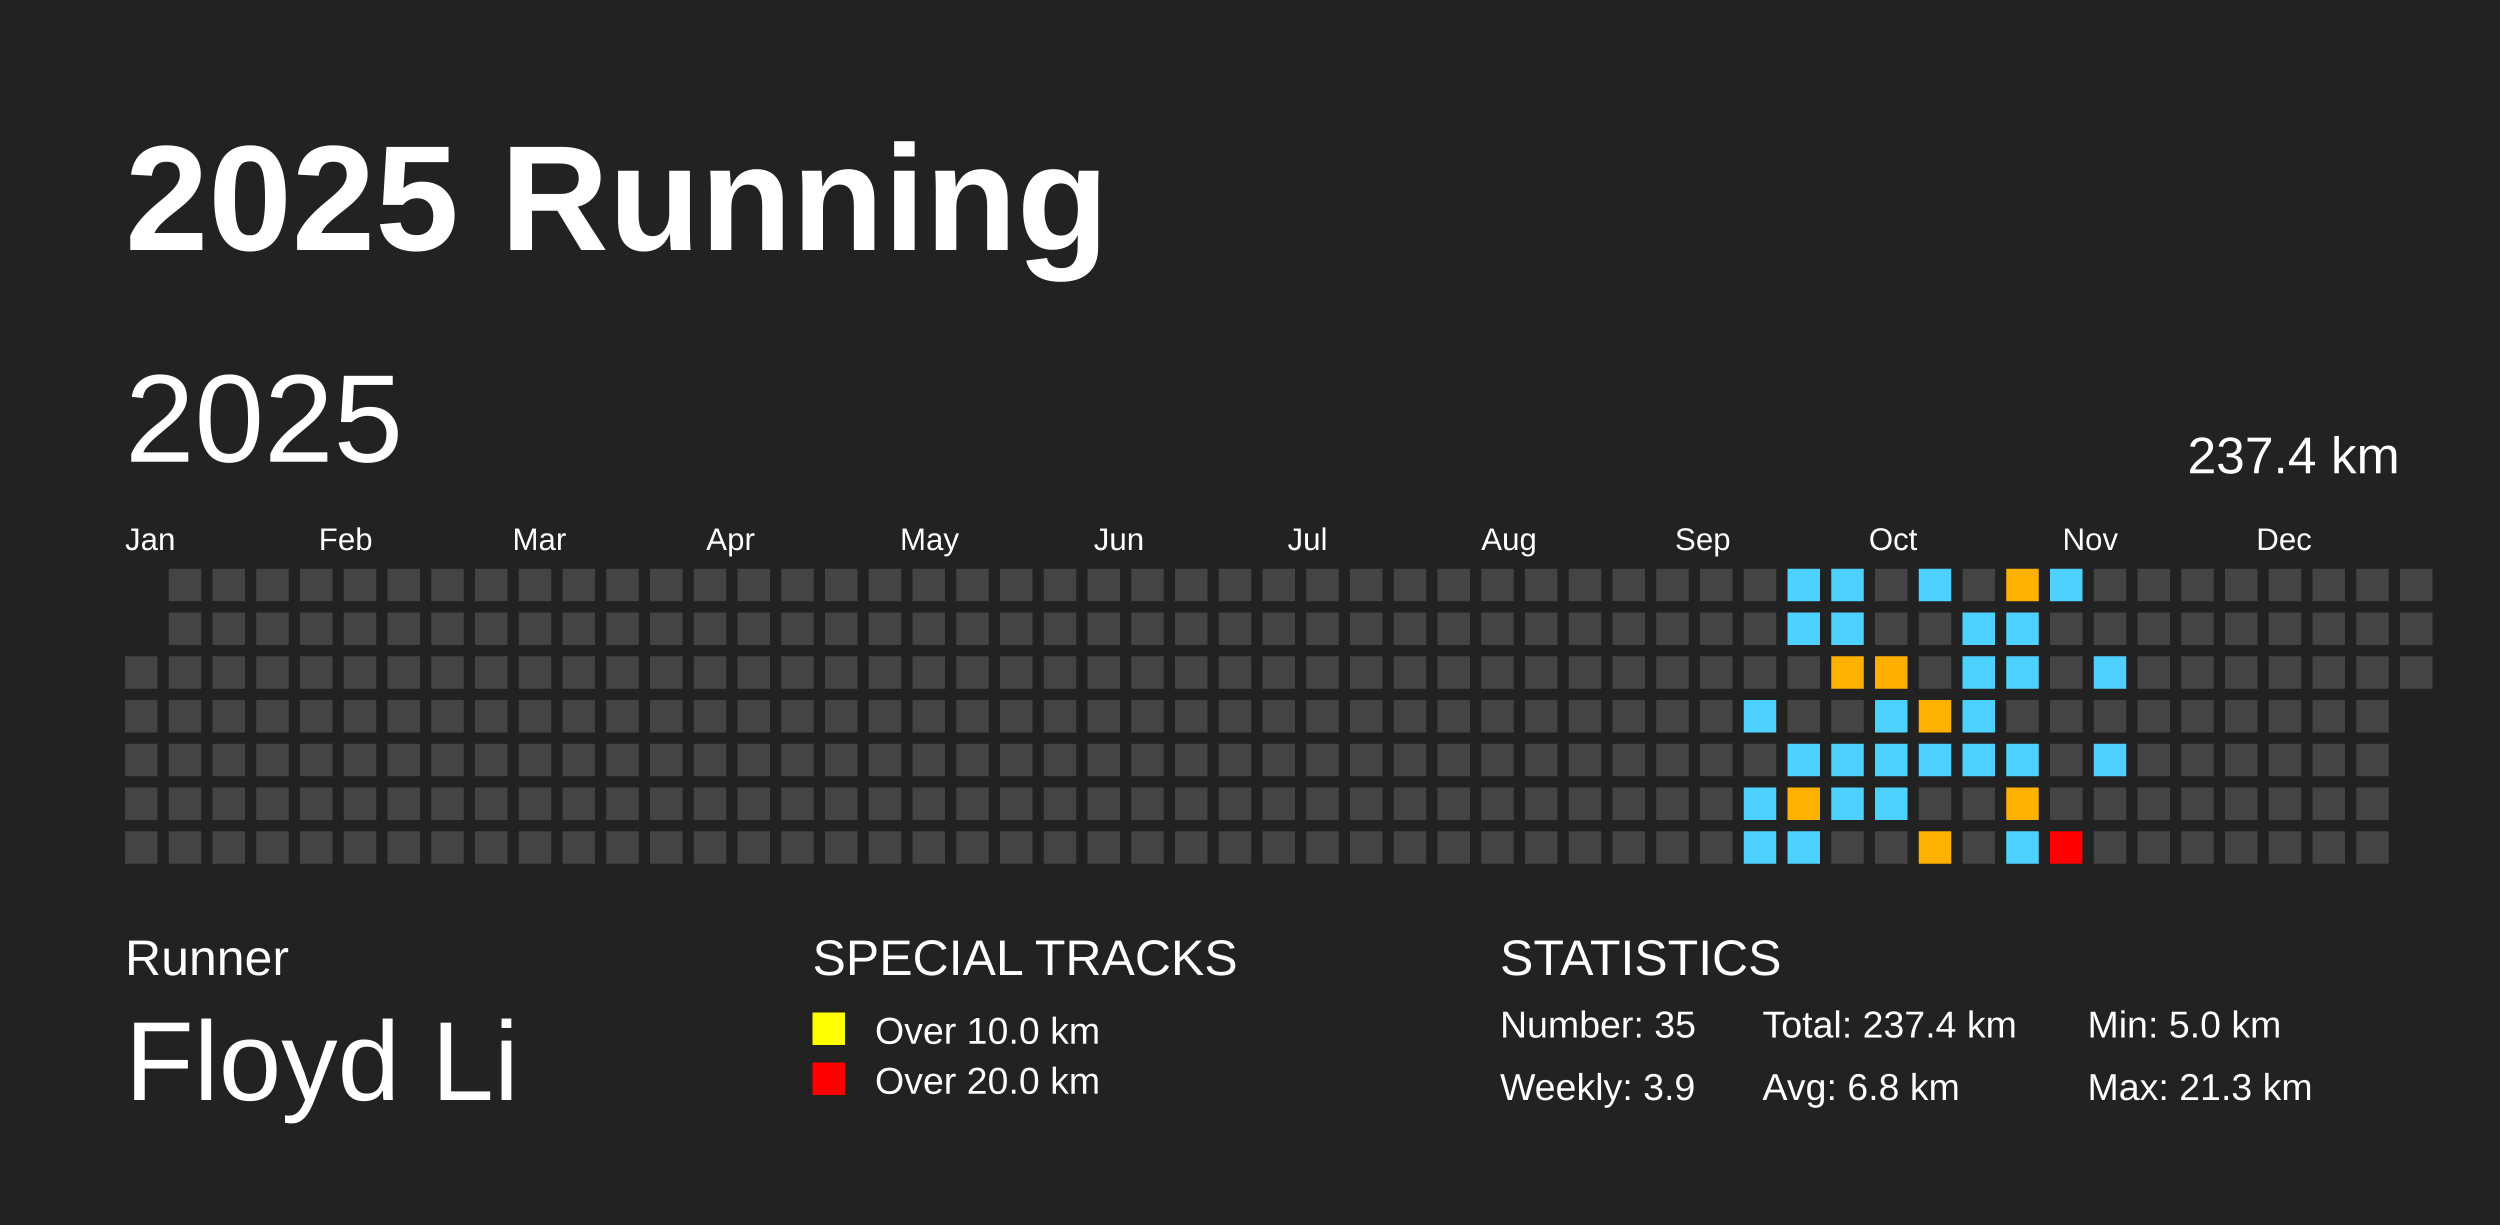
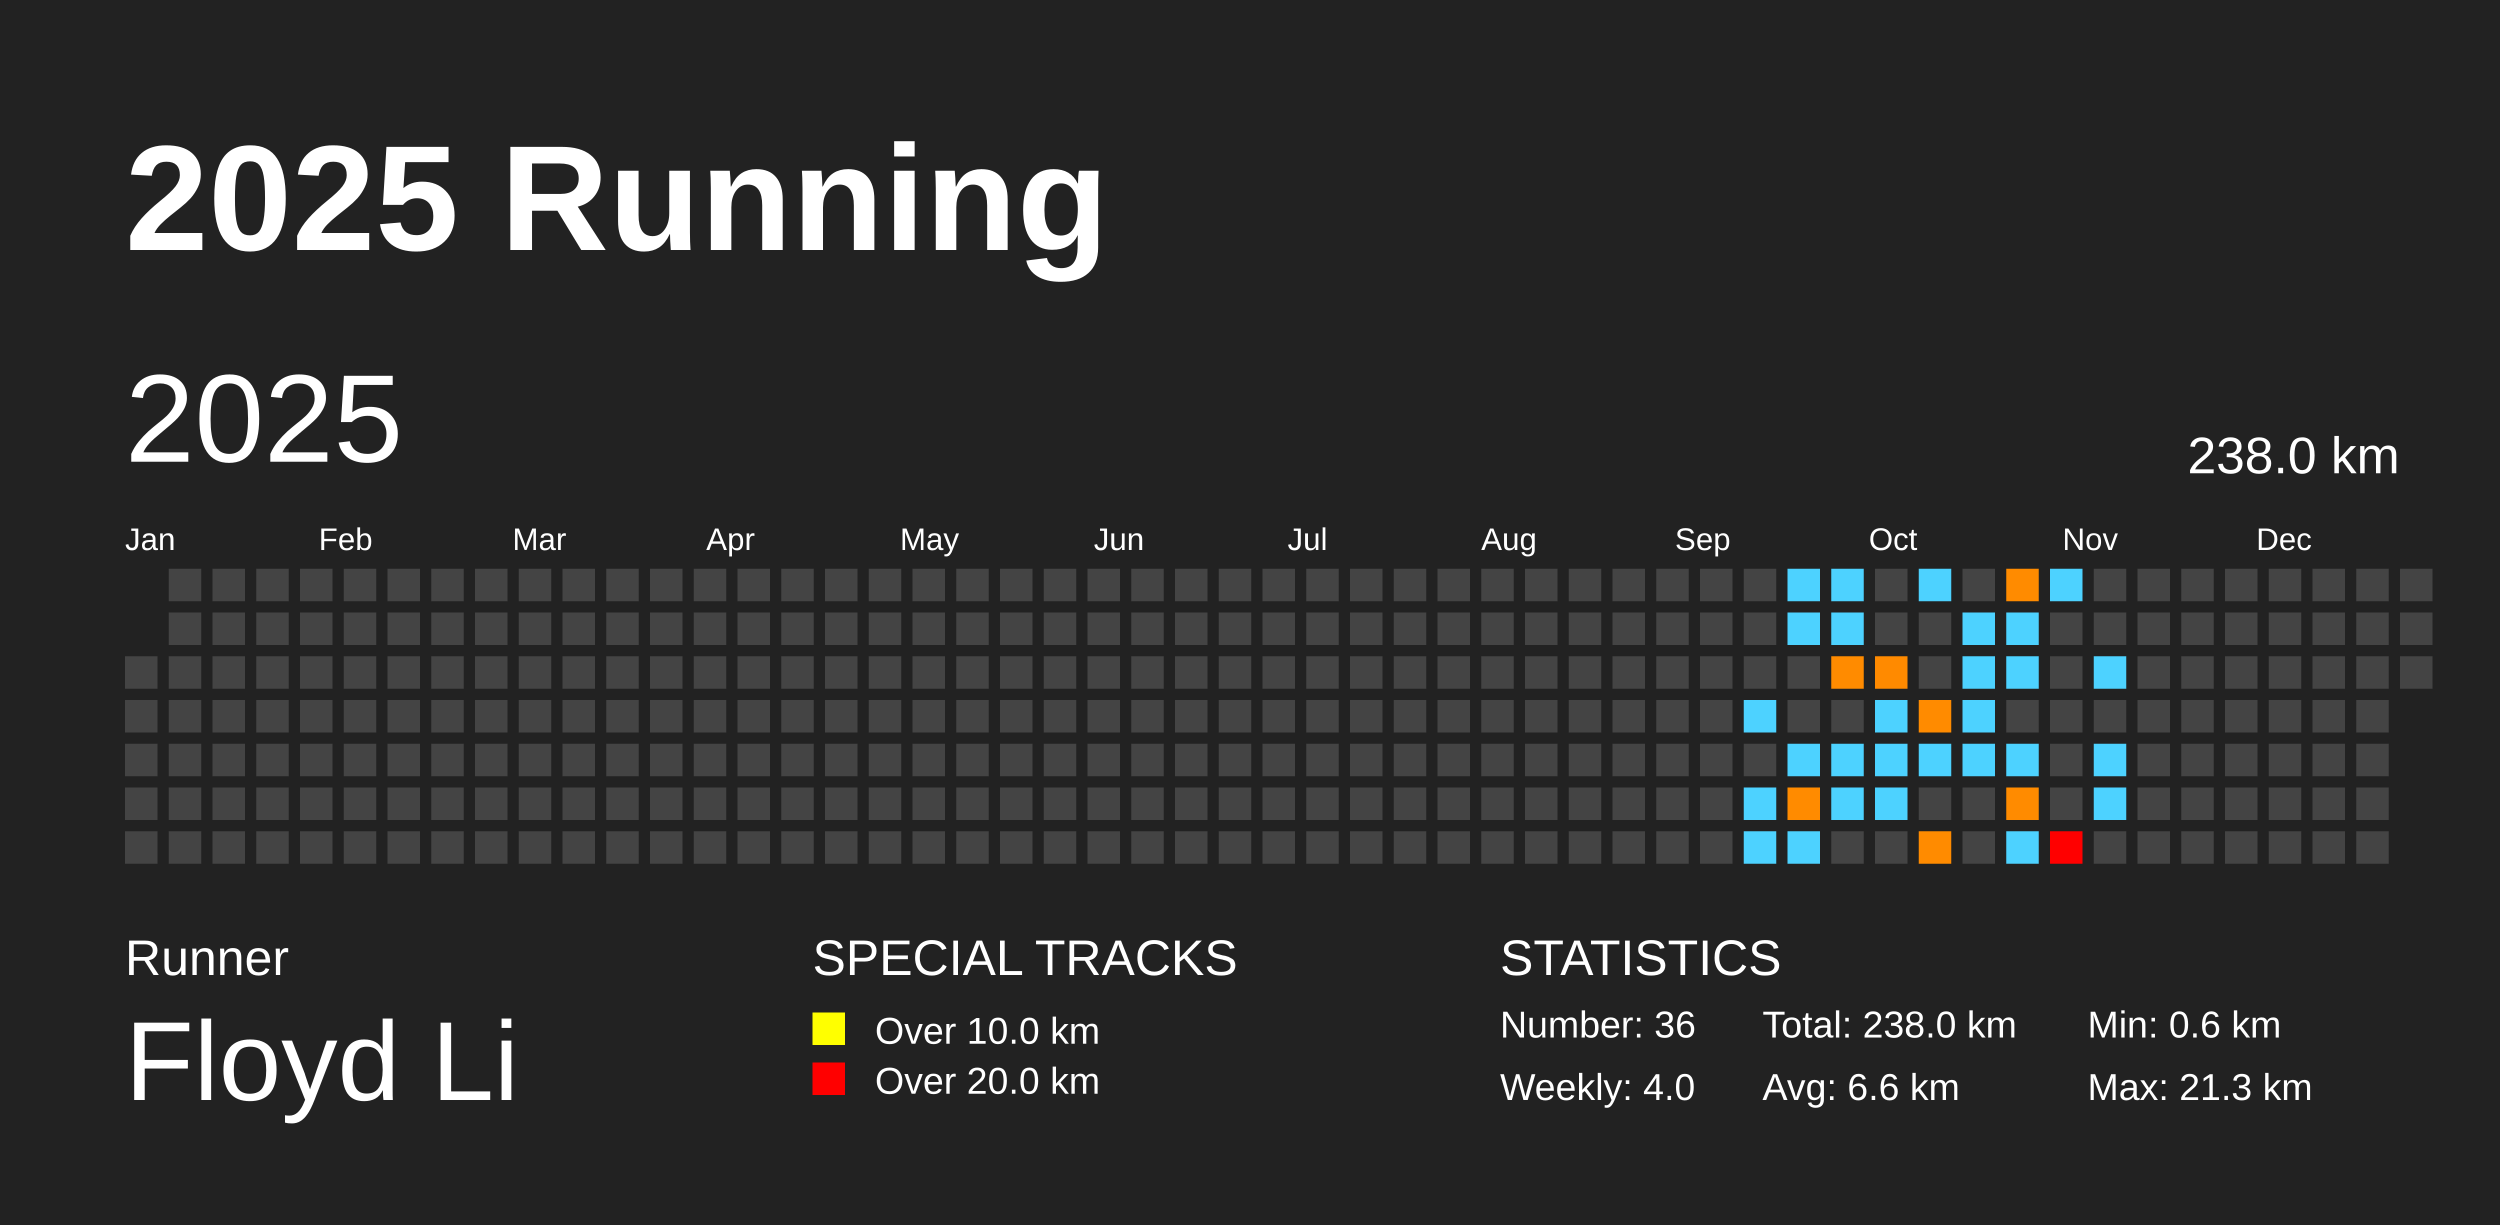
<svg xmlns="http://www.w3.org/2000/svg" baseProfile="full" height="98mm" version="1.1" viewBox="0,0,200,98" width="200mm">
  <defs />
  <rect fill="#222222" height="98" width="200" x="0" y="0" />
  <text fill="#FFFFFF" style="font-size:12px; font-family:Arial; font-weight:bold;" x="10" y="20">2025 Running</text>
  <text fill="#FFFFFF" style="font-size:4px; font-family:Arial" x="10" y="78">Runner</text>
  <text fill="#FFFFFF" style="font-size:9px; font-family:Arial" x="10" y="88">Floyd Li</text>
  <text fill="#FFFFFF" style="font-size:4px; font-family:Arial" x="65" y="78">SPECIAL TRACKS</text>
  <rect fill="yellow" height="2.6" width="2.6" x="65" y="81" />
  <text fill="#FFFFFF" style="font-size:3px; font-family:Arial" x="70" y="83.5">Over 10.0 km</text>
  <rect fill="red" height="2.6" width="2.6" x="65" y="85" />
  <text fill="#FFFFFF" style="font-size:3px; font-family:Arial" x="70" y="87.5">Over 20.0 km</text>
  <text fill="#FFFFFF" style="font-size:4px; font-family:Arial" x="120" y="78">STATISTICS</text>
-   <text fill="#FFFFFF" style="font-size:3px; font-family:Arial" x="120" y="83">Number: 35</text>
-   <text fill="#FFFFFF" style="font-size:3px; font-family:Arial" x="120" y="88">Weekly: 3.9</text>
-   <text fill="#FFFFFF" style="font-size:3px; font-family:Arial" x="141" y="83">Total: 237.4 km</text>
-   <text fill="#FFFFFF" style="font-size:3px; font-family:Arial" x="141" y="88">Avg: 6.8 km</text>
-   <text fill="#FFFFFF" style="font-size:3px; font-family:Arial" x="167" y="83">Min: 5.0 km</text>
+   <text fill="#FFFFFF" style="font-size:3px; font-family:Arial" x="120" y="83">Number: 36</text>
+   <text fill="#FFFFFF" style="font-size:3px; font-family:Arial" x="120" y="88">Weekly: 4.0</text>
+   <text fill="#FFFFFF" style="font-size:3px; font-family:Arial" x="141" y="83">Total: 238.0 km</text>
+   <text fill="#FFFFFF" style="font-size:3px; font-family:Arial" x="141" y="88">Avg: 6.6 km</text>
+   <text fill="#FFFFFF" style="font-size:3px; font-family:Arial" x="167" y="83">Min: 0.6 km</text>
  <text fill="#FFFFFF" style="font-size:3px; font-family:Arial" x="167" y="88">Max: 21.3 km</text>
  <text dominant-baseline="hanging" fill="#FFFFFF" style="font-size:10.0px; font-family:Arial;" x="10" y="30">2025</text>
-   <text dominant-baseline="hanging" fill="#FFFFFF" style="font-size:4.125px; font-family:Arial;" x="175" y="35">237.4 km</text>
+   <text dominant-baseline="hanging" fill="#FFFFFF" style="font-size:4.125px; font-family:Arial;" x="175" y="35">238.0 km</text>
  <text fill="#FFFFFF" style="font-size:2.5px; font-family:Arial" x="10.0" y="44">Jan</text>
  <text fill="#FFFFFF" style="font-size:2.5px; font-family:Arial" x="25.5" y="44">Feb</text>
  <text fill="#FFFFFF" style="font-size:2.5px; font-family:Arial" x="41.0" y="44">Mar</text>
  <text fill="#FFFFFF" style="font-size:2.5px; font-family:Arial" x="56.5" y="44">Apr</text>
  <text fill="#FFFFFF" style="font-size:2.5px; font-family:Arial" x="72.0" y="44">May</text>
  <text fill="#FFFFFF" style="font-size:2.5px; font-family:Arial" x="87.5" y="44">Jun</text>
  <text fill="#FFFFFF" style="font-size:2.5px; font-family:Arial" x="103.0" y="44">Jul</text>
  <text fill="#FFFFFF" style="font-size:2.5px; font-family:Arial" x="118.5" y="44">Aug</text>
  <text fill="#FFFFFF" style="font-size:2.5px; font-family:Arial" x="134.0" y="44">Sep</text>
  <text fill="#FFFFFF" style="font-size:2.5px; font-family:Arial" x="149.5" y="44">Oct</text>
  <text fill="#FFFFFF" style="font-size:2.5px; font-family:Arial" x="165.0" y="44">Nov</text>
  <text fill="#FFFFFF" style="font-size:2.5px; font-family:Arial" x="180.5" y="44">Dec</text>
  <rect fill="#444444" height="2.6" width="2.6" x="10.0" y="52.5" />
  <rect fill="#444444" height="2.6" width="2.6" x="10.0" y="56.0" />
  <rect fill="#444444" height="2.6" width="2.6" x="10.0" y="59.5" />
  <rect fill="#444444" height="2.6" width="2.6" x="10.0" y="63.0" />
  <rect fill="#444444" height="2.6" width="2.6" x="10.0" y="66.5" />
  <rect fill="#444444" height="2.6" width="2.6" x="13.5" y="45.5" />
  <rect fill="#444444" height="2.6" width="2.6" x="13.5" y="49.0" />
  <rect fill="#444444" height="2.6" width="2.6" x="13.5" y="52.5" />
  <rect fill="#444444" height="2.6" width="2.6" x="13.5" y="56.0" />
  <rect fill="#444444" height="2.6" width="2.6" x="13.5" y="59.5" />
  <rect fill="#444444" height="2.6" width="2.6" x="13.5" y="63.0" />
  <rect fill="#444444" height="2.6" width="2.6" x="13.5" y="66.5" />
  <rect fill="#444444" height="2.6" width="2.6" x="17.0" y="45.5" />
  <rect fill="#444444" height="2.6" width="2.6" x="17.0" y="49.0" />
  <rect fill="#444444" height="2.6" width="2.6" x="17.0" y="52.5" />
  <rect fill="#444444" height="2.6" width="2.6" x="17.0" y="56.0" />
  <rect fill="#444444" height="2.6" width="2.6" x="17.0" y="59.5" />
  <rect fill="#444444" height="2.6" width="2.6" x="17.0" y="63.0" />
  <rect fill="#444444" height="2.6" width="2.6" x="17.0" y="66.5" />
  <rect fill="#444444" height="2.6" width="2.6" x="20.5" y="45.5" />
  <rect fill="#444444" height="2.6" width="2.6" x="20.5" y="49.0" />
  <rect fill="#444444" height="2.6" width="2.6" x="20.5" y="52.5" />
  <rect fill="#444444" height="2.6" width="2.6" x="20.5" y="56.0" />
  <rect fill="#444444" height="2.6" width="2.6" x="20.5" y="59.5" />
  <rect fill="#444444" height="2.6" width="2.6" x="20.5" y="63.0" />
  <rect fill="#444444" height="2.6" width="2.6" x="20.5" y="66.5" />
  <rect fill="#444444" height="2.6" width="2.6" x="24.0" y="45.5" />
  <rect fill="#444444" height="2.6" width="2.6" x="24.0" y="49.0" />
  <rect fill="#444444" height="2.6" width="2.6" x="24.0" y="52.5" />
  <rect fill="#444444" height="2.6" width="2.6" x="24.0" y="56.0" />
  <rect fill="#444444" height="2.6" width="2.6" x="24.0" y="59.5" />
  <rect fill="#444444" height="2.6" width="2.6" x="24.0" y="63.0" />
  <rect fill="#444444" height="2.6" width="2.6" x="24.0" y="66.5" />
  <rect fill="#444444" height="2.6" width="2.6" x="27.5" y="45.5" />
  <rect fill="#444444" height="2.6" width="2.6" x="27.5" y="49.0" />
  <rect fill="#444444" height="2.6" width="2.6" x="27.5" y="52.5" />
  <rect fill="#444444" height="2.6" width="2.6" x="27.5" y="56.0" />
  <rect fill="#444444" height="2.6" width="2.6" x="27.5" y="59.5" />
  <rect fill="#444444" height="2.6" width="2.6" x="27.5" y="63.0" />
  <rect fill="#444444" height="2.6" width="2.6" x="27.5" y="66.5" />
  <rect fill="#444444" height="2.6" width="2.6" x="31.0" y="45.5" />
  <rect fill="#444444" height="2.6" width="2.6" x="31.0" y="49.0" />
  <rect fill="#444444" height="2.6" width="2.6" x="31.0" y="52.5" />
  <rect fill="#444444" height="2.6" width="2.6" x="31.0" y="56.0" />
  <rect fill="#444444" height="2.6" width="2.6" x="31.0" y="59.5" />
  <rect fill="#444444" height="2.6" width="2.6" x="31.0" y="63.0" />
  <rect fill="#444444" height="2.6" width="2.6" x="31.0" y="66.5" />
  <rect fill="#444444" height="2.6" width="2.6" x="34.5" y="45.5" />
  <rect fill="#444444" height="2.6" width="2.6" x="34.5" y="49.0" />
  <rect fill="#444444" height="2.6" width="2.6" x="34.5" y="52.5" />
  <rect fill="#444444" height="2.6" width="2.6" x="34.5" y="56.0" />
  <rect fill="#444444" height="2.6" width="2.6" x="34.5" y="59.5" />
  <rect fill="#444444" height="2.6" width="2.6" x="34.5" y="63.0" />
  <rect fill="#444444" height="2.6" width="2.6" x="34.5" y="66.5" />
  <rect fill="#444444" height="2.6" width="2.6" x="38.0" y="45.5" />
  <rect fill="#444444" height="2.6" width="2.6" x="38.0" y="49.0" />
  <rect fill="#444444" height="2.6" width="2.6" x="38.0" y="52.5" />
  <rect fill="#444444" height="2.6" width="2.6" x="38.0" y="56.0" />
  <rect fill="#444444" height="2.6" width="2.6" x="38.0" y="59.5" />
  <rect fill="#444444" height="2.6" width="2.6" x="38.0" y="63.0" />
  <rect fill="#444444" height="2.6" width="2.6" x="38.0" y="66.5" />
  <rect fill="#444444" height="2.6" width="2.6" x="41.5" y="45.5" />
  <rect fill="#444444" height="2.6" width="2.6" x="41.5" y="49.0" />
  <rect fill="#444444" height="2.6" width="2.6" x="41.5" y="52.5" />
  <rect fill="#444444" height="2.6" width="2.6" x="41.5" y="56.0" />
  <rect fill="#444444" height="2.6" width="2.6" x="41.5" y="59.5" />
  <rect fill="#444444" height="2.6" width="2.6" x="41.5" y="63.0" />
  <rect fill="#444444" height="2.6" width="2.6" x="41.5" y="66.5" />
  <rect fill="#444444" height="2.6" width="2.6" x="45.0" y="45.5" />
  <rect fill="#444444" height="2.6" width="2.6" x="45.0" y="49.0" />
  <rect fill="#444444" height="2.6" width="2.6" x="45.0" y="52.5" />
  <rect fill="#444444" height="2.6" width="2.6" x="45.0" y="56.0" />
  <rect fill="#444444" height="2.6" width="2.6" x="45.0" y="59.5" />
  <rect fill="#444444" height="2.6" width="2.6" x="45.0" y="63.0" />
  <rect fill="#444444" height="2.6" width="2.6" x="45.0" y="66.5" />
  <rect fill="#444444" height="2.6" width="2.6" x="48.5" y="45.5" />
  <rect fill="#444444" height="2.6" width="2.6" x="48.5" y="49.0" />
  <rect fill="#444444" height="2.6" width="2.6" x="48.5" y="52.5" />
  <rect fill="#444444" height="2.6" width="2.6" x="48.5" y="56.0" />
  <rect fill="#444444" height="2.6" width="2.6" x="48.5" y="59.5" />
  <rect fill="#444444" height="2.6" width="2.6" x="48.5" y="63.0" />
  <rect fill="#444444" height="2.6" width="2.6" x="48.5" y="66.5" />
  <rect fill="#444444" height="2.6" width="2.6" x="52.0" y="45.5" />
  <rect fill="#444444" height="2.6" width="2.6" x="52.0" y="49.0" />
  <rect fill="#444444" height="2.6" width="2.6" x="52.0" y="52.5" />
  <rect fill="#444444" height="2.6" width="2.6" x="52.0" y="56.0" />
  <rect fill="#444444" height="2.6" width="2.6" x="52.0" y="59.5" />
  <rect fill="#444444" height="2.6" width="2.6" x="52.0" y="63.0" />
  <rect fill="#444444" height="2.6" width="2.6" x="52.0" y="66.5" />
  <rect fill="#444444" height="2.6" width="2.6" x="55.5" y="45.5" />
  <rect fill="#444444" height="2.6" width="2.6" x="55.5" y="49.0" />
  <rect fill="#444444" height="2.6" width="2.6" x="55.5" y="52.5" />
  <rect fill="#444444" height="2.6" width="2.6" x="55.5" y="56.0" />
  <rect fill="#444444" height="2.6" width="2.6" x="55.5" y="59.5" />
  <rect fill="#444444" height="2.6" width="2.6" x="55.5" y="63.0" />
  <rect fill="#444444" height="2.6" width="2.6" x="55.5" y="66.5" />
  <rect fill="#444444" height="2.6" width="2.6" x="59.0" y="45.5" />
  <rect fill="#444444" height="2.6" width="2.6" x="59.0" y="49.0" />
  <rect fill="#444444" height="2.6" width="2.6" x="59.0" y="52.5" />
  <rect fill="#444444" height="2.6" width="2.6" x="59.0" y="56.0" />
  <rect fill="#444444" height="2.6" width="2.6" x="59.0" y="59.5" />
  <rect fill="#444444" height="2.6" width="2.6" x="59.0" y="63.0" />
  <rect fill="#444444" height="2.6" width="2.6" x="59.0" y="66.5" />
  <rect fill="#444444" height="2.6" width="2.6" x="62.5" y="45.5" />
  <rect fill="#444444" height="2.6" width="2.6" x="62.5" y="49.0" />
  <rect fill="#444444" height="2.6" width="2.6" x="62.5" y="52.5" />
  <rect fill="#444444" height="2.6" width="2.6" x="62.5" y="56.0" />
  <rect fill="#444444" height="2.6" width="2.6" x="62.5" y="59.5" />
  <rect fill="#444444" height="2.6" width="2.6" x="62.5" y="63.0" />
  <rect fill="#444444" height="2.6" width="2.6" x="62.5" y="66.5" />
  <rect fill="#444444" height="2.6" width="2.6" x="66.0" y="45.5" />
  <rect fill="#444444" height="2.6" width="2.6" x="66.0" y="49.0" />
  <rect fill="#444444" height="2.6" width="2.6" x="66.0" y="52.5" />
  <rect fill="#444444" height="2.6" width="2.6" x="66.0" y="56.0" />
  <rect fill="#444444" height="2.6" width="2.6" x="66.0" y="59.5" />
  <rect fill="#444444" height="2.6" width="2.6" x="66.0" y="63.0" />
  <rect fill="#444444" height="2.6" width="2.6" x="66.0" y="66.5" />
  <rect fill="#444444" height="2.6" width="2.6" x="69.5" y="45.5" />
  <rect fill="#444444" height="2.6" width="2.6" x="69.5" y="49.0" />
  <rect fill="#444444" height="2.6" width="2.6" x="69.5" y="52.5" />
  <rect fill="#444444" height="2.6" width="2.6" x="69.5" y="56.0" />
  <rect fill="#444444" height="2.6" width="2.6" x="69.5" y="59.5" />
  <rect fill="#444444" height="2.6" width="2.6" x="69.5" y="63.0" />
  <rect fill="#444444" height="2.6" width="2.6" x="69.5" y="66.5" />
  <rect fill="#444444" height="2.6" width="2.6" x="73.0" y="45.5" />
  <rect fill="#444444" height="2.6" width="2.6" x="73.0" y="49.0" />
  <rect fill="#444444" height="2.6" width="2.6" x="73.0" y="52.5" />
  <rect fill="#444444" height="2.6" width="2.6" x="73.0" y="56.0" />
  <rect fill="#444444" height="2.6" width="2.6" x="73.0" y="59.5" />
  <rect fill="#444444" height="2.6" width="2.6" x="73.0" y="63.0" />
  <rect fill="#444444" height="2.6" width="2.6" x="73.0" y="66.5" />
  <rect fill="#444444" height="2.6" width="2.6" x="76.5" y="45.5" />
  <rect fill="#444444" height="2.6" width="2.6" x="76.5" y="49.0" />
  <rect fill="#444444" height="2.6" width="2.6" x="76.5" y="52.5" />
  <rect fill="#444444" height="2.6" width="2.6" x="76.5" y="56.0" />
  <rect fill="#444444" height="2.6" width="2.6" x="76.5" y="59.5" />
  <rect fill="#444444" height="2.6" width="2.6" x="76.5" y="63.0" />
  <rect fill="#444444" height="2.6" width="2.6" x="76.5" y="66.5" />
  <rect fill="#444444" height="2.6" width="2.6" x="80.0" y="45.5" />
  <rect fill="#444444" height="2.6" width="2.6" x="80.0" y="49.0" />
  <rect fill="#444444" height="2.6" width="2.6" x="80.0" y="52.5" />
  <rect fill="#444444" height="2.6" width="2.6" x="80.0" y="56.0" />
  <rect fill="#444444" height="2.6" width="2.6" x="80.0" y="59.5" />
  <rect fill="#444444" height="2.6" width="2.6" x="80.0" y="63.0" />
  <rect fill="#444444" height="2.6" width="2.6" x="80.0" y="66.5" />
  <rect fill="#444444" height="2.6" width="2.6" x="83.5" y="45.5" />
  <rect fill="#444444" height="2.6" width="2.6" x="83.5" y="49.0" />
  <rect fill="#444444" height="2.6" width="2.6" x="83.5" y="52.5" />
  <rect fill="#444444" height="2.6" width="2.6" x="83.5" y="56.0" />
  <rect fill="#444444" height="2.6" width="2.6" x="83.5" y="59.5" />
  <rect fill="#444444" height="2.6" width="2.6" x="83.5" y="63.0" />
  <rect fill="#444444" height="2.6" width="2.6" x="83.5" y="66.5" />
  <rect fill="#444444" height="2.6" width="2.6" x="87.0" y="45.5" />
  <rect fill="#444444" height="2.6" width="2.6" x="87.0" y="49.0" />
  <rect fill="#444444" height="2.6" width="2.6" x="87.0" y="52.5" />
  <rect fill="#444444" height="2.6" width="2.6" x="87.0" y="56.0" />
  <rect fill="#444444" height="2.6" width="2.6" x="87.0" y="59.5" />
  <rect fill="#444444" height="2.6" width="2.6" x="87.0" y="63.0" />
  <rect fill="#444444" height="2.6" width="2.6" x="87.0" y="66.5" />
  <rect fill="#444444" height="2.6" width="2.6" x="90.5" y="45.5" />
  <rect fill="#444444" height="2.6" width="2.6" x="90.5" y="49.0" />
  <rect fill="#444444" height="2.6" width="2.6" x="90.5" y="52.5" />
  <rect fill="#444444" height="2.6" width="2.6" x="90.5" y="56.0" />
  <rect fill="#444444" height="2.6" width="2.6" x="90.5" y="59.5" />
  <rect fill="#444444" height="2.6" width="2.6" x="90.5" y="63.0" />
  <rect fill="#444444" height="2.6" width="2.6" x="90.5" y="66.5" />
  <rect fill="#444444" height="2.6" width="2.6" x="94.0" y="45.5" />
  <rect fill="#444444" height="2.6" width="2.6" x="94.0" y="49.0" />
  <rect fill="#444444" height="2.6" width="2.6" x="94.0" y="52.5" />
  <rect fill="#444444" height="2.6" width="2.6" x="94.0" y="56.0" />
  <rect fill="#444444" height="2.6" width="2.6" x="94.0" y="59.5" />
  <rect fill="#444444" height="2.6" width="2.6" x="94.0" y="63.0" />
  <rect fill="#444444" height="2.6" width="2.6" x="94.0" y="66.5" />
  <rect fill="#444444" height="2.6" width="2.6" x="97.5" y="45.5" />
  <rect fill="#444444" height="2.6" width="2.6" x="97.5" y="49.0" />
  <rect fill="#444444" height="2.6" width="2.6" x="97.5" y="52.5" />
  <rect fill="#444444" height="2.6" width="2.6" x="97.5" y="56.0" />
  <rect fill="#444444" height="2.6" width="2.6" x="97.5" y="59.5" />
  <rect fill="#444444" height="2.6" width="2.6" x="97.5" y="63.0" />
  <rect fill="#444444" height="2.6" width="2.6" x="97.5" y="66.5" />
  <rect fill="#444444" height="2.6" width="2.6" x="101.0" y="45.5" />
  <rect fill="#444444" height="2.6" width="2.6" x="101.0" y="49.0" />
  <rect fill="#444444" height="2.6" width="2.6" x="101.0" y="52.5" />
  <rect fill="#444444" height="2.6" width="2.6" x="101.0" y="56.0" />
  <rect fill="#444444" height="2.6" width="2.6" x="101.0" y="59.5" />
  <rect fill="#444444" height="2.6" width="2.6" x="101.0" y="63.0" />
  <rect fill="#444444" height="2.6" width="2.6" x="101.0" y="66.5" />
  <rect fill="#444444" height="2.6" width="2.6" x="104.5" y="45.5" />
  <rect fill="#444444" height="2.6" width="2.6" x="104.5" y="49.0" />
  <rect fill="#444444" height="2.6" width="2.6" x="104.5" y="52.5" />
  <rect fill="#444444" height="2.6" width="2.6" x="104.5" y="56.0" />
  <rect fill="#444444" height="2.6" width="2.6" x="104.5" y="59.5" />
  <rect fill="#444444" height="2.6" width="2.6" x="104.5" y="63.0" />
  <rect fill="#444444" height="2.6" width="2.6" x="104.5" y="66.5" />
  <rect fill="#444444" height="2.6" width="2.6" x="108.0" y="45.5" />
  <rect fill="#444444" height="2.6" width="2.6" x="108.0" y="49.0" />
  <rect fill="#444444" height="2.6" width="2.6" x="108.0" y="52.5" />
  <rect fill="#444444" height="2.6" width="2.6" x="108.0" y="56.0" />
  <rect fill="#444444" height="2.6" width="2.6" x="108.0" y="59.5" />
  <rect fill="#444444" height="2.6" width="2.6" x="108.0" y="63.0" />
  <rect fill="#444444" height="2.6" width="2.6" x="108.0" y="66.5" />
  <rect fill="#444444" height="2.6" width="2.6" x="111.5" y="45.5" />
  <rect fill="#444444" height="2.6" width="2.6" x="111.5" y="49.0" />
  <rect fill="#444444" height="2.6" width="2.6" x="111.5" y="52.5" />
  <rect fill="#444444" height="2.6" width="2.6" x="111.5" y="56.0" />
  <rect fill="#444444" height="2.6" width="2.6" x="111.5" y="59.5" />
  <rect fill="#444444" height="2.6" width="2.6" x="111.5" y="63.0" />
  <rect fill="#444444" height="2.6" width="2.6" x="111.5" y="66.5" />
  <rect fill="#444444" height="2.6" width="2.6" x="115.0" y="45.5" />
  <rect fill="#444444" height="2.6" width="2.6" x="115.0" y="49.0" />
  <rect fill="#444444" height="2.6" width="2.6" x="115.0" y="52.5" />
  <rect fill="#444444" height="2.6" width="2.6" x="115.0" y="56.0" />
  <rect fill="#444444" height="2.6" width="2.6" x="115.0" y="59.5" />
  <rect fill="#444444" height="2.6" width="2.6" x="115.0" y="63.0" />
  <rect fill="#444444" height="2.6" width="2.6" x="115.0" y="66.5" />
  <rect fill="#444444" height="2.6" width="2.6" x="118.5" y="45.5" />
  <rect fill="#444444" height="2.6" width="2.6" x="118.5" y="49.0" />
  <rect fill="#444444" height="2.6" width="2.6" x="118.5" y="52.5" />
  <rect fill="#444444" height="2.6" width="2.6" x="118.5" y="56.0" />
  <rect fill="#444444" height="2.6" width="2.6" x="118.5" y="59.5" />
  <rect fill="#444444" height="2.6" width="2.6" x="118.5" y="63.0" />
  <rect fill="#444444" height="2.6" width="2.6" x="118.5" y="66.5" />
  <rect fill="#444444" height="2.6" width="2.6" x="122.0" y="45.5" />
  <rect fill="#444444" height="2.6" width="2.6" x="122.0" y="49.0" />
  <rect fill="#444444" height="2.6" width="2.6" x="122.0" y="52.5" />
  <rect fill="#444444" height="2.6" width="2.6" x="122.0" y="56.0" />
  <rect fill="#444444" height="2.6" width="2.6" x="122.0" y="59.5" />
  <rect fill="#444444" height="2.6" width="2.6" x="122.0" y="63.0" />
  <rect fill="#444444" height="2.6" width="2.6" x="122.0" y="66.5" />
  <rect fill="#444444" height="2.6" width="2.6" x="125.5" y="45.5" />
  <rect fill="#444444" height="2.6" width="2.6" x="125.5" y="49.0" />
  <rect fill="#444444" height="2.6" width="2.6" x="125.5" y="52.5" />
  <rect fill="#444444" height="2.6" width="2.6" x="125.5" y="56.0" />
  <rect fill="#444444" height="2.6" width="2.6" x="125.5" y="59.5" />
  <rect fill="#444444" height="2.6" width="2.6" x="125.5" y="63.0" />
  <rect fill="#444444" height="2.6" width="2.6" x="125.5" y="66.5" />
  <rect fill="#444444" height="2.6" width="2.6" x="129.0" y="45.5" />
  <rect fill="#444444" height="2.6" width="2.6" x="129.0" y="49.0" />
  <rect fill="#444444" height="2.6" width="2.6" x="129.0" y="52.5" />
  <rect fill="#444444" height="2.6" width="2.6" x="129.0" y="56.0" />
  <rect fill="#444444" height="2.6" width="2.6" x="129.0" y="59.5" />
  <rect fill="#444444" height="2.6" width="2.6" x="129.0" y="63.0" />
  <rect fill="#444444" height="2.6" width="2.6" x="129.0" y="66.5" />
  <rect fill="#444444" height="2.6" width="2.6" x="132.5" y="45.5" />
  <rect fill="#444444" height="2.6" width="2.6" x="132.5" y="49.0" />
  <rect fill="#444444" height="2.6" width="2.6" x="132.5" y="52.5" />
  <rect fill="#444444" height="2.6" width="2.6" x="132.5" y="56.0" />
  <rect fill="#444444" height="2.6" width="2.6" x="132.5" y="59.5" />
  <rect fill="#444444" height="2.6" width="2.6" x="132.5" y="63.0" />
  <rect fill="#444444" height="2.6" width="2.6" x="132.5" y="66.5" />
  <rect fill="#444444" height="2.6" width="2.6" x="136.0" y="45.5" />
  <rect fill="#444444" height="2.6" width="2.6" x="136.0" y="49.0" />
  <rect fill="#444444" height="2.6" width="2.6" x="136.0" y="52.5" />
  <rect fill="#444444" height="2.6" width="2.6" x="136.0" y="56.0" />
  <rect fill="#444444" height="2.6" width="2.6" x="136.0" y="59.5" />
  <rect fill="#444444" height="2.6" width="2.6" x="136.0" y="63.0" />
  <rect fill="#444444" height="2.6" width="2.6" x="136.0" y="66.5" />
  <rect fill="#444444" height="2.6" width="2.6" x="139.5" y="45.5" />
  <rect fill="#444444" height="2.6" width="2.6" x="139.5" y="49.0" />
  <rect fill="#444444" height="2.6" width="2.6" x="139.5" y="52.5" />
  <rect fill="#4dd2ff" height="2.6" width="2.6" x="139.5" y="56.0" />
  <rect fill="#444444" height="2.6" width="2.6" x="139.5" y="59.5" />
  <rect fill="#4dd2ff" height="2.6" width="2.6" x="139.5" y="63.0" />
  <rect fill="#4dd2ff" height="2.6" width="2.6" x="139.5" y="66.5" />
  <rect fill="#4dd2ff" height="2.6" width="2.6" x="143.0" y="45.5" />
  <rect fill="#4dd2ff" height="2.6" width="2.6" x="143.0" y="49.0" />
  <rect fill="#444444" height="2.6" width="2.6" x="143.0" y="52.5" />
  <rect fill="#444444" height="2.6" width="2.6" x="143.0" y="56.0" />
  <rect fill="#4dd2ff" height="2.6" width="2.6" x="143.0" y="59.5" />
-   <rect fill="#ffb100" height="2.6" width="2.6" x="143.0" y="63.0" />
+   <rect fill="#ff8b00" height="2.6" width="2.6" x="143.0" y="63.0" />
  <rect fill="#4dd2ff" height="2.6" width="2.6" x="143.0" y="66.5" />
  <rect fill="#4dd2ff" height="2.6" width="2.6" x="146.5" y="45.5" />
  <rect fill="#4dd2ff" height="2.6" width="2.6" x="146.5" y="49.0" />
-   <rect fill="#ffb100" height="2.6" width="2.6" x="146.5" y="52.5" />
+   <rect fill="#ff8b00" height="2.6" width="2.6" x="146.5" y="52.5" />
  <rect fill="#444444" height="2.6" width="2.6" x="146.5" y="56.0" />
  <rect fill="#4dd2ff" height="2.6" width="2.6" x="146.5" y="59.5" />
  <rect fill="#4dd2ff" height="2.6" width="2.6" x="146.5" y="63.0" />
  <rect fill="#444444" height="2.6" width="2.6" x="146.5" y="66.5" />
  <rect fill="#444444" height="2.6" width="2.6" x="150.0" y="45.5" />
  <rect fill="#444444" height="2.6" width="2.6" x="150.0" y="49.0" />
-   <rect fill="#ffaf00" height="2.6" width="2.6" x="150.0" y="52.5" />
+   <rect fill="#ff8a00" height="2.6" width="2.6" x="150.0" y="52.5" />
  <rect fill="#4dd2ff" height="2.6" width="2.6" x="150.0" y="56.0" />
  <rect fill="#4dd2ff" height="2.6" width="2.6" x="150.0" y="59.5" />
  <rect fill="#4dd2ff" height="2.6" width="2.6" x="150.0" y="63.0" />
  <rect fill="#444444" height="2.6" width="2.6" x="150.0" y="66.5" />
  <rect fill="#4dd2ff" height="2.6" width="2.6" x="153.5" y="45.5" />
  <rect fill="#444444" height="2.6" width="2.6" x="153.5" y="49.0" />
  <rect fill="#444444" height="2.6" width="2.6" x="153.5" y="52.5" />
-   <rect fill="#ffb100" height="2.6" width="2.6" x="153.5" y="56.0" />
+   <rect fill="#ff8b00" height="2.6" width="2.6" x="153.5" y="56.0" />
  <rect fill="#4dd2ff" height="2.6" width="2.6" x="153.5" y="59.5" />
  <rect fill="#444444" height="2.6" width="2.6" x="153.5" y="63.0" />
-   <rect fill="#ffb100" height="2.6" width="2.6" x="153.5" y="66.5" />
+   <rect fill="#ff8b00" height="2.6" width="2.6" x="153.5" y="66.5" />
  <rect fill="#444444" height="2.6" width="2.6" x="157.0" y="45.5" />
  <rect fill="#4dd2ff" height="2.6" width="2.6" x="157.0" y="49.0" />
  <rect fill="#4dd2ff" height="2.6" width="2.6" x="157.0" y="52.5" />
  <rect fill="#4dd2ff" height="2.6" width="2.6" x="157.0" y="56.0" />
  <rect fill="#4dd2ff" height="2.6" width="2.6" x="157.0" y="59.5" />
  <rect fill="#444444" height="2.6" width="2.6" x="157.0" y="63.0" />
  <rect fill="#444444" height="2.6" width="2.6" x="157.0" y="66.5" />
-   <rect fill="#ffb100" height="2.6" width="2.6" x="160.5" y="45.5" />
+   <rect fill="#ff8b00" height="2.6" width="2.6" x="160.5" y="45.5" />
  <rect fill="#4dd2ff" height="2.6" width="2.6" x="160.5" y="49.0" />
  <rect fill="#4dd2ff" height="2.6" width="2.6" x="160.5" y="52.5" />
  <rect fill="#444444" height="2.6" width="2.6" x="160.5" y="56.0" />
  <rect fill="#4dd2ff" height="2.6" width="2.6" x="160.5" y="59.5" />
-   <rect fill="#ffb100" height="2.6" width="2.6" x="160.5" y="63.0" />
+   <rect fill="#ff8b00" height="2.6" width="2.6" x="160.5" y="63.0" />
  <rect fill="#4dd2ff" height="2.6" width="2.6" x="160.5" y="66.5" />
  <rect fill="#4dd2ff" height="2.6" width="2.6" x="164.0" y="45.5" />
  <rect fill="#444444" height="2.6" width="2.6" x="164.0" y="49.0" />
  <rect fill="#444444" height="2.6" width="2.6" x="164.0" y="52.5" />
  <rect fill="#444444" height="2.6" width="2.6" x="164.0" y="56.0" />
  <rect fill="#444444" height="2.6" width="2.6" x="164.0" y="59.5" />
  <rect fill="#444444" height="2.6" width="2.6" x="164.0" y="63.0" />
  <rect fill="red" height="2.6" width="2.6" x="164.0" y="66.5" />
  <rect fill="#444444" height="2.6" width="2.6" x="167.5" y="45.5" />
  <rect fill="#444444" height="2.6" width="2.6" x="167.5" y="49.0" />
  <rect fill="#4dd2ff" height="2.6" width="2.6" x="167.5" y="52.5" />
  <rect fill="#444444" height="2.6" width="2.6" x="167.5" y="56.0" />
  <rect fill="#4dd2ff" height="2.6" width="2.6" x="167.5" y="59.5" />
-   <rect fill="#444444" height="2.6" width="2.6" x="167.5" y="63.0" />
+   <rect fill="#4dd2ff" height="2.6" width="2.6" x="167.5" y="63.0" />
  <rect fill="#444444" height="2.6" width="2.6" x="167.5" y="66.5" />
  <rect fill="#444444" height="2.6" width="2.6" x="171.0" y="45.5" />
  <rect fill="#444444" height="2.6" width="2.6" x="171.0" y="49.0" />
  <rect fill="#444444" height="2.6" width="2.6" x="171.0" y="52.5" />
  <rect fill="#444444" height="2.6" width="2.6" x="171.0" y="56.0" />
  <rect fill="#444444" height="2.6" width="2.6" x="171.0" y="59.5" />
  <rect fill="#444444" height="2.6" width="2.6" x="171.0" y="63.0" />
  <rect fill="#444444" height="2.6" width="2.6" x="171.0" y="66.5" />
  <rect fill="#444444" height="2.6" width="2.6" x="174.5" y="45.5" />
  <rect fill="#444444" height="2.6" width="2.6" x="174.5" y="49.0" />
  <rect fill="#444444" height="2.6" width="2.6" x="174.5" y="52.5" />
  <rect fill="#444444" height="2.6" width="2.6" x="174.5" y="56.0" />
  <rect fill="#444444" height="2.6" width="2.6" x="174.5" y="59.5" />
  <rect fill="#444444" height="2.6" width="2.6" x="174.5" y="63.0" />
  <rect fill="#444444" height="2.6" width="2.6" x="174.5" y="66.5" />
  <rect fill="#444444" height="2.6" width="2.6" x="178.0" y="45.5" />
  <rect fill="#444444" height="2.6" width="2.6" x="178.0" y="49.0" />
  <rect fill="#444444" height="2.6" width="2.6" x="178.0" y="52.5" />
  <rect fill="#444444" height="2.6" width="2.6" x="178.0" y="56.0" />
  <rect fill="#444444" height="2.6" width="2.6" x="178.0" y="59.5" />
  <rect fill="#444444" height="2.6" width="2.6" x="178.0" y="63.0" />
  <rect fill="#444444" height="2.6" width="2.6" x="178.0" y="66.5" />
  <rect fill="#444444" height="2.6" width="2.6" x="181.5" y="45.5" />
  <rect fill="#444444" height="2.6" width="2.6" x="181.5" y="49.0" />
  <rect fill="#444444" height="2.6" width="2.6" x="181.5" y="52.5" />
  <rect fill="#444444" height="2.6" width="2.6" x="181.5" y="56.0" />
  <rect fill="#444444" height="2.6" width="2.6" x="181.5" y="59.5" />
  <rect fill="#444444" height="2.6" width="2.6" x="181.5" y="63.0" />
  <rect fill="#444444" height="2.6" width="2.6" x="181.5" y="66.5" />
  <rect fill="#444444" height="2.6" width="2.6" x="185.0" y="45.5" />
  <rect fill="#444444" height="2.6" width="2.6" x="185.0" y="49.0" />
  <rect fill="#444444" height="2.6" width="2.6" x="185.0" y="52.5" />
  <rect fill="#444444" height="2.6" width="2.6" x="185.0" y="56.0" />
  <rect fill="#444444" height="2.6" width="2.6" x="185.0" y="59.5" />
  <rect fill="#444444" height="2.6" width="2.6" x="185.0" y="63.0" />
  <rect fill="#444444" height="2.6" width="2.6" x="185.0" y="66.5" />
  <rect fill="#444444" height="2.6" width="2.6" x="188.5" y="45.5" />
  <rect fill="#444444" height="2.6" width="2.6" x="188.5" y="49.0" />
  <rect fill="#444444" height="2.6" width="2.6" x="188.5" y="52.5" />
  <rect fill="#444444" height="2.6" width="2.6" x="188.5" y="56.0" />
  <rect fill="#444444" height="2.6" width="2.6" x="188.5" y="59.5" />
  <rect fill="#444444" height="2.6" width="2.6" x="188.5" y="63.0" />
  <rect fill="#444444" height="2.6" width="2.6" x="188.5" y="66.5" />
  <rect fill="#444444" height="2.6" width="2.6" x="192.0" y="45.5" />
  <rect fill="#444444" height="2.6" width="2.6" x="192.0" y="49.0" />
  <rect fill="#444444" height="2.6" width="2.6" x="192.0" y="52.5" />
</svg>
